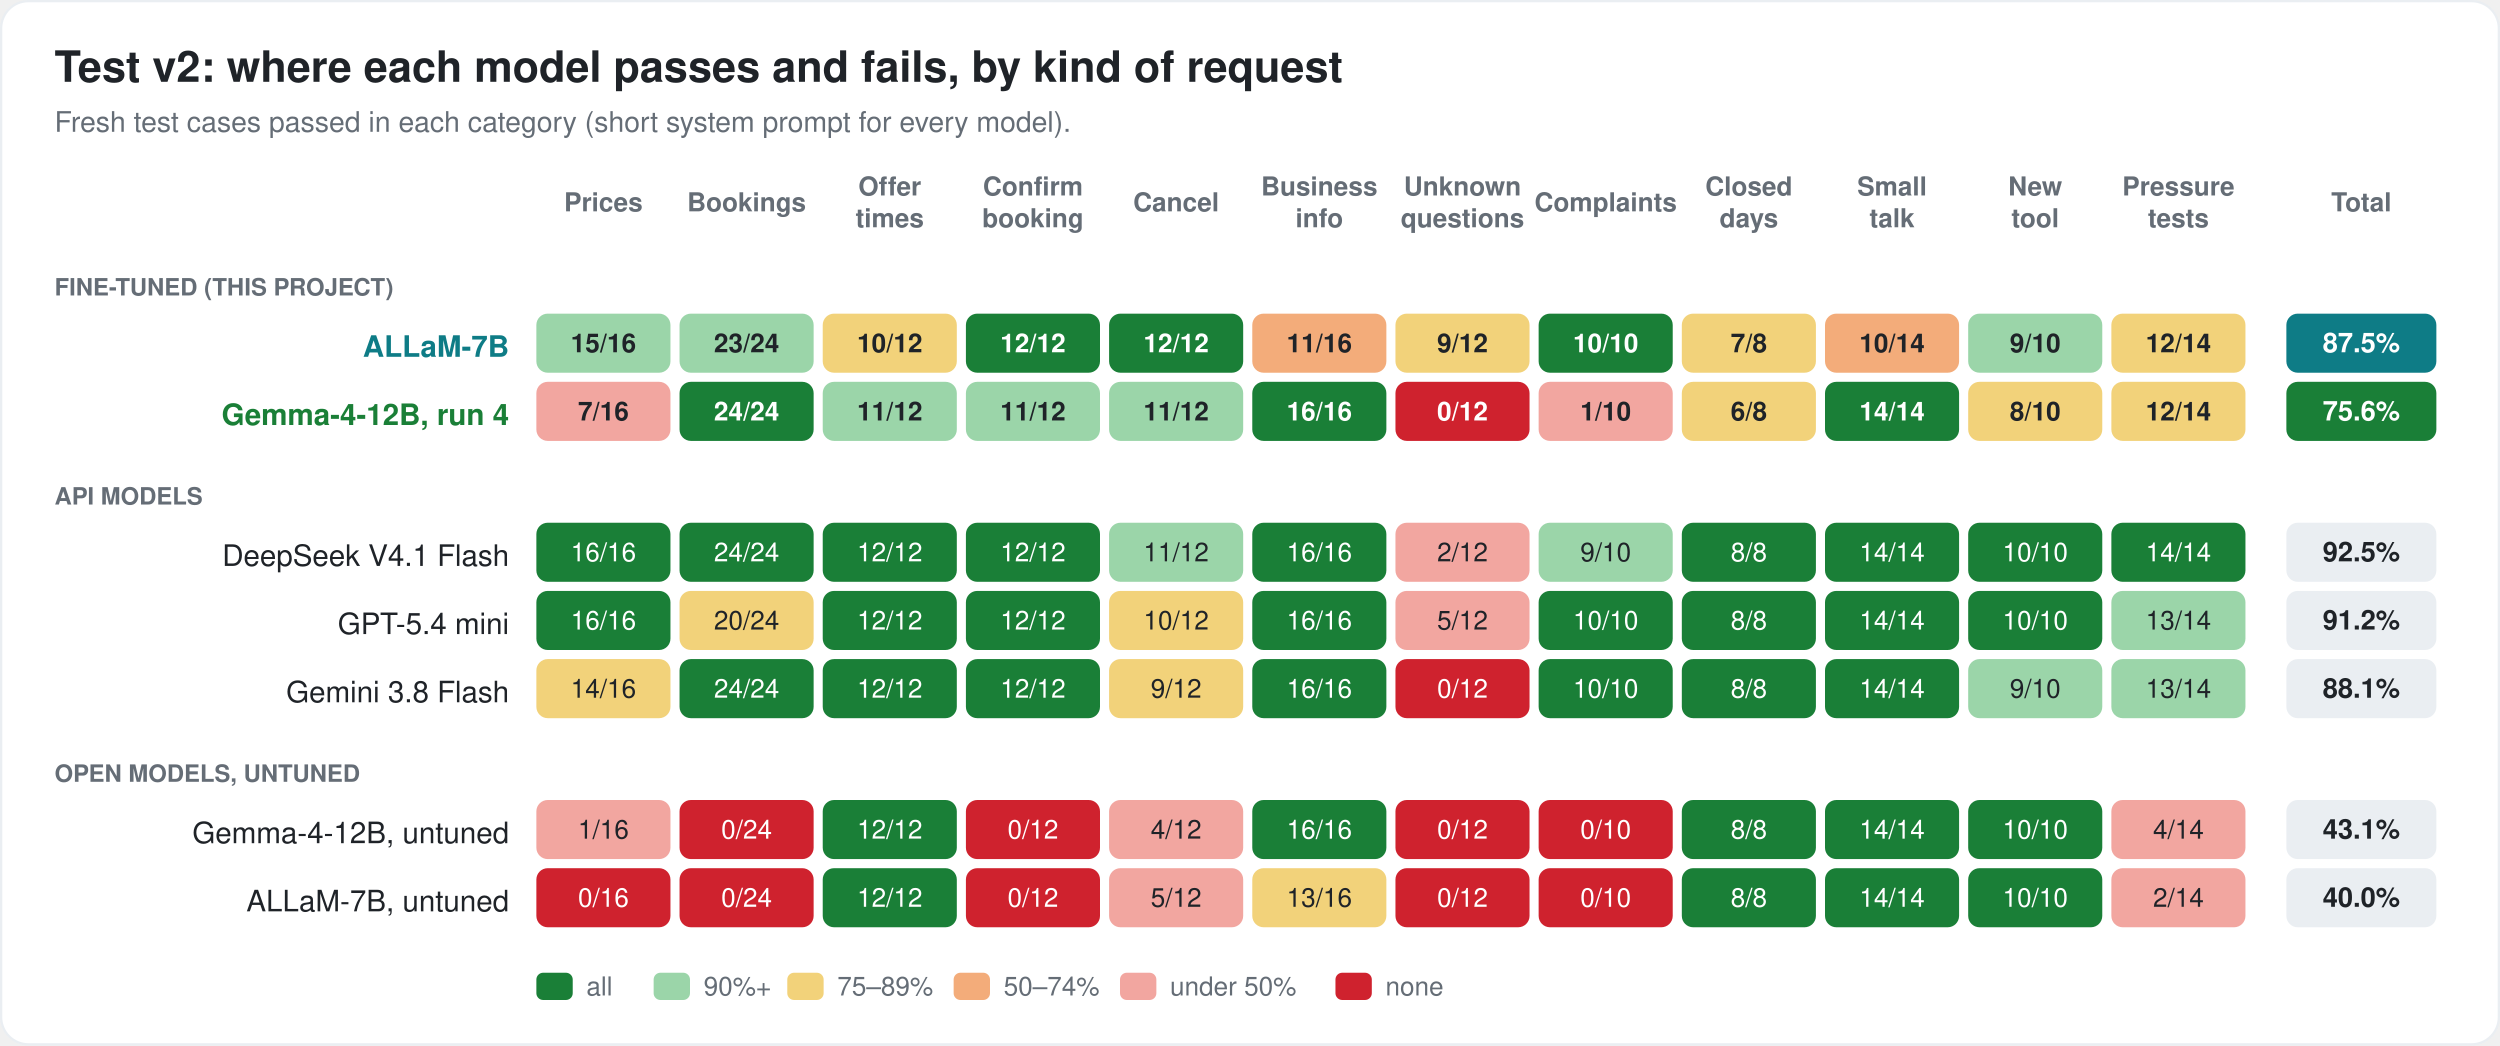
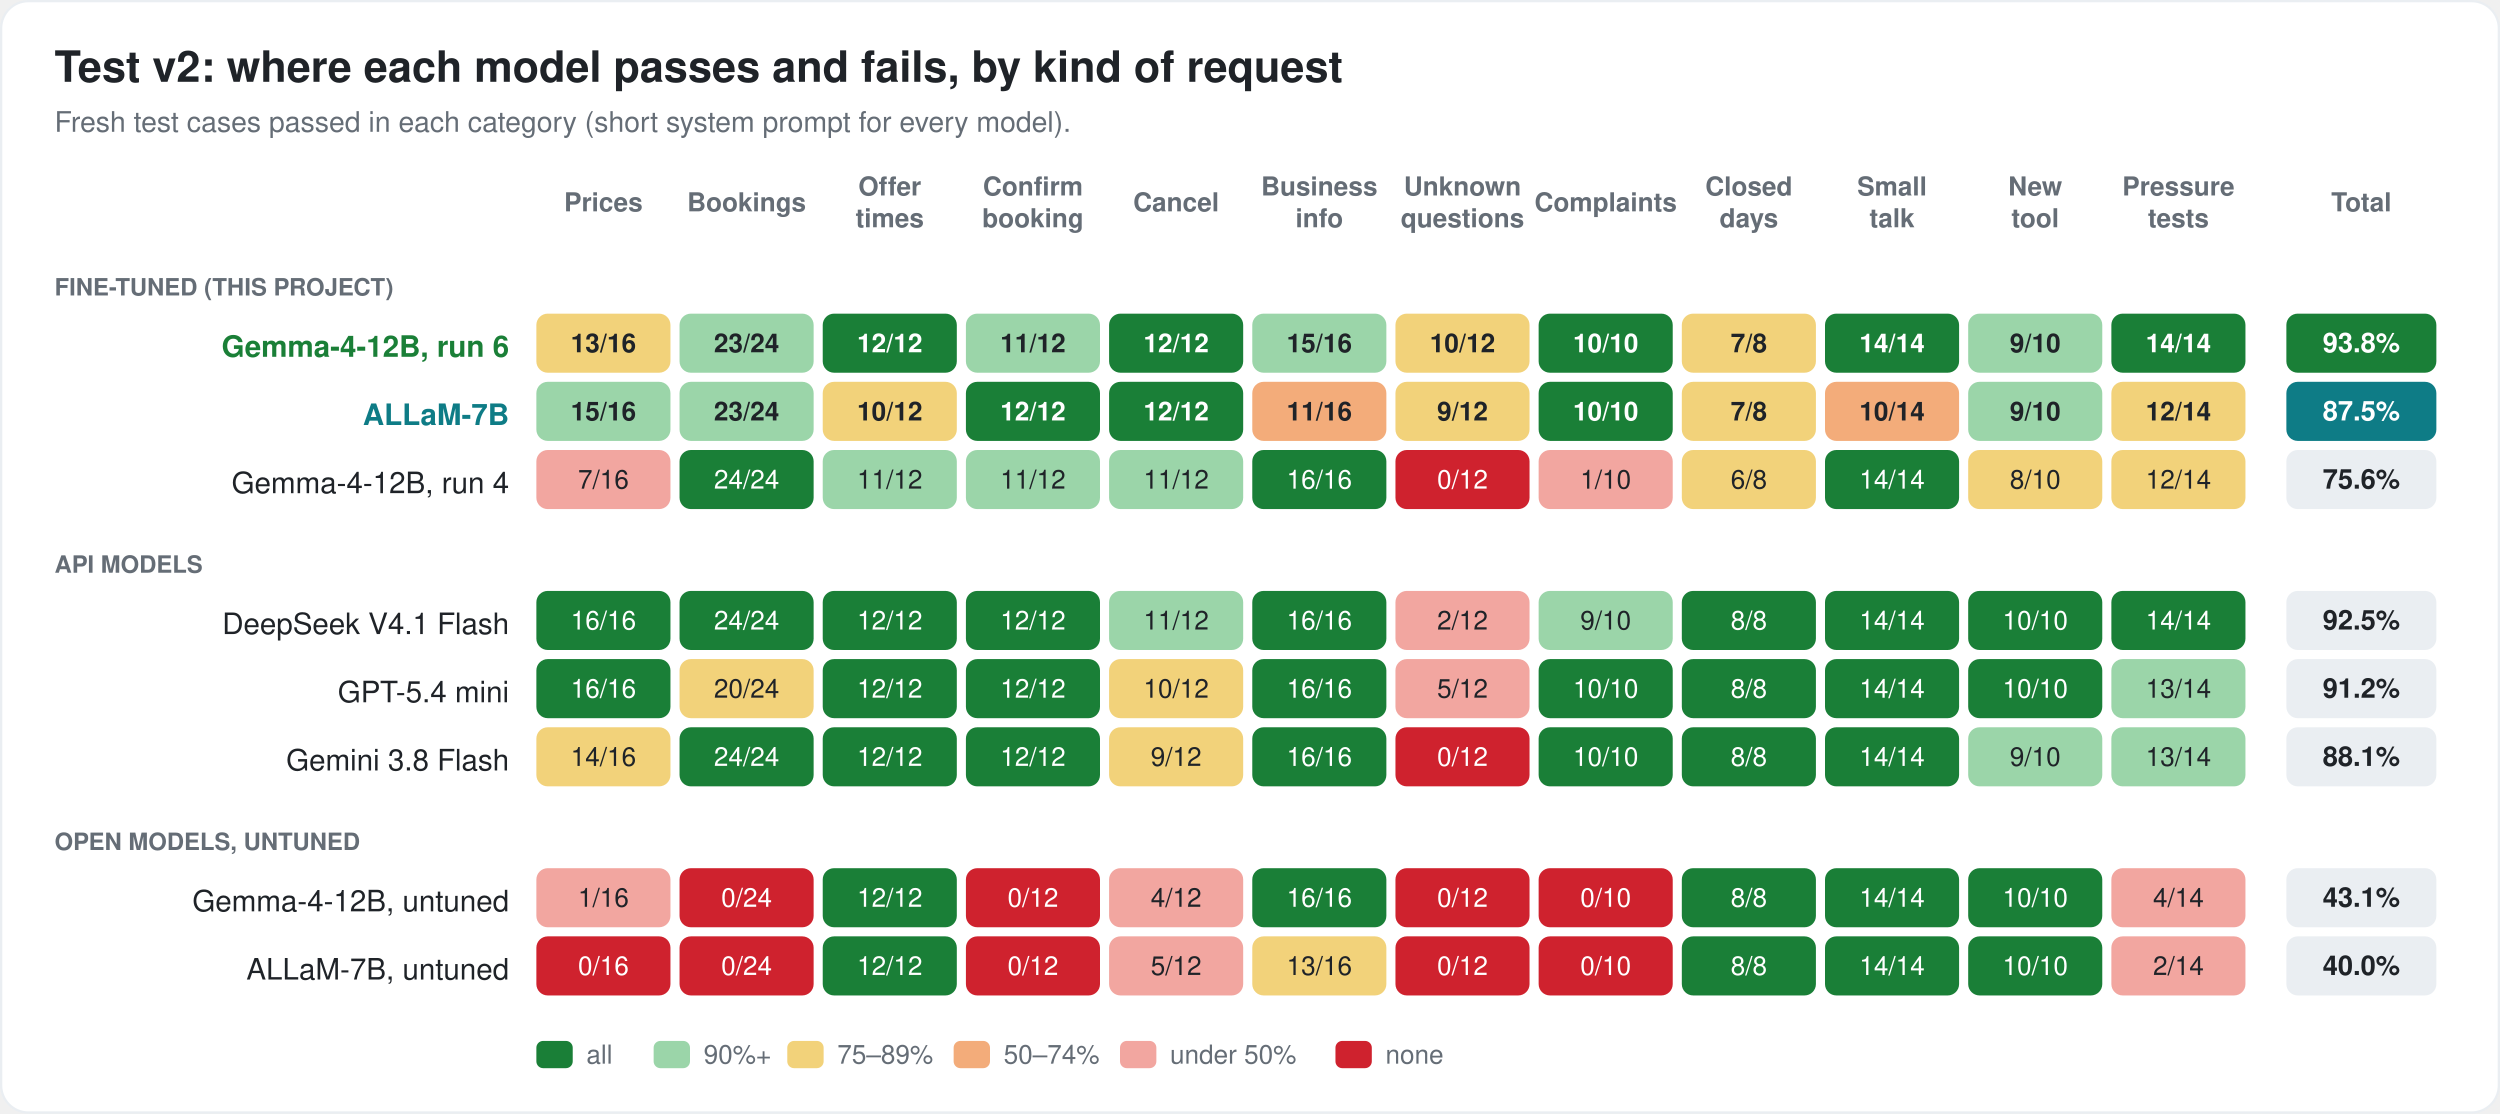
- <svg xmlns="http://www.w3.org/2000/svg" width="1100" height="460" viewBox="0 0 1100 460" role="img">
+ <svg xmlns="http://www.w3.org/2000/svg" width="1100" height="490" viewBox="0 0 1100 490" role="img">
  <style>text{font-family:system-ui, -apple-system, 'Segoe UI', Helvetica, Arial, sans-serif}.f-bg{fill:#ffffff}.s-bg{stroke:#ffffff}.f-ink{fill:#1f2328}.s-ink{stroke:#1f2328}.f-muted{fill:#656d76}.s-muted{stroke:#656d76}.f-grid{fill:#eaeef2}.s-grid{stroke:#eaeef2}.f-axis{fill:#afb8c1}.s-axis{stroke:#afb8c1}.f-white{fill:#ffffff}.s-white{stroke:#ffffff}.f-onours{fill:#ffffff}.s-onours{stroke:#ffffff}.f-ours{fill:#1a7f37}.s-ours{stroke:#1a7f37}.f-api{fill:#8c959f}.s-api{stroke:#8c959f}.f-open{fill:#bf8700}.s-open{stroke:#bf8700}.f-allam{fill:#0e7c86}.s-allam{stroke:#0e7c86}.f-r1{fill:#b4e2bf}.s-r1{stroke:#b4e2bf}.f-r2{fill:#7cc690}.s-r2{stroke:#7cc690}.f-r3{fill:#3fa45c}.s-r3{stroke:#3fa45c}.f-h5{fill:#1a7f37}.s-h5{stroke:#1a7f37}.f-h4{fill:#9bd5a9}.s-h4{stroke:#9bd5a9}.f-h3{fill:#f2d27a}.s-h3{stroke:#f2d27a}.f-h2{fill:#f3ac7a}.s-h2{stroke:#f3ac7a}.f-h1{fill:#f2a6a0}.s-h1{stroke:#f2a6a0}.f-h0{fill:#cf222e}.s-h0{stroke:#cf222e}.f-numbers{fill:#cf222e}.s-numbers{stroke:#cf222e}.f-times{fill:#bc4c00}.s-times{stroke:#bc4c00}.f-dates{fill:#8250df}.s-dates{stroke:#8250df}.f-actions{fill:#0969da}.s-actions{stroke:#0969da}@media (prefers-color-scheme:dark){.f-bg{fill:#0d1117}.s-bg{stroke:#0d1117}.f-ink{fill:#e6edf3}.s-ink{stroke:#e6edf3}.f-muted{fill:#8d96a0}.s-muted{stroke:#8d96a0}.f-grid{fill:#21262d}.s-grid{stroke:#21262d}.f-axis{fill:#484f58}.s-axis{stroke:#484f58}.f-white{fill:#ffffff}.s-white{stroke:#ffffff}.f-onours{fill:#0d1117}.s-onours{stroke:#0d1117}.f-ours{fill:#3fb950}.s-ours{stroke:#3fb950}.f-api{fill:#6e7681}.s-api{stroke:#6e7681}.f-open{fill:#d29922}.s-open{stroke:#d29922}.f-allam{fill:#2bb3c0}.s-allam{stroke:#2bb3c0}.f-r1{fill:#24532f}.s-r1{stroke:#24532f}.f-r2{fill:#276e38}.s-r2{stroke:#276e38}.f-r3{fill:#2a8a40}.s-r3{stroke:#2a8a40}.f-h5{fill:#238636}.s-h5{stroke:#238636}.f-h4{fill:#1f5f30}.s-h4{stroke:#1f5f30}.f-h3{fill:#6b5110}.s-h3{stroke:#6b5110}.f-h2{fill:#7c3b12}.s-h2{stroke:#7c3b12}.f-h1{fill:#6e211d}.s-h1{stroke:#6e211d}.f-h0{fill:#b62324}.s-h0{stroke:#b62324}.f-numbers{fill:#f85149}.s-numbers{stroke:#f85149}.f-times{fill:#db6d28}.s-times{stroke:#db6d28}.f-dates{fill:#a371f7}.s-dates{stroke:#a371f7}.f-actions{fill:#4493f8}.s-actions{stroke:#4493f8}}</style>
-   <rect x="0.5" y="0.5" width="1099" height="459" rx="12" class="f-bg s-grid" />
+   <rect x="0.5" y="0.5" width="1099" height="489" rx="12" class="f-bg s-grid" />
  <text x="24.0" y="36.0" font-size="19" text-anchor="start" class="f-ink" font-weight="bold">Test v2: where each model passes and fails, by kind of request</text>
  <text x="24.0" y="58.0" font-size="12.5" text-anchor="start" class="f-muted" font-weight="normal">Fresh test cases passed in each category (short system prompt for every model).</text>
  <text x="265.5" y="93.0" font-size="11.5" text-anchor="middle" class="f-muted" font-weight="bold">Prices</text>
  <text x="328.5" y="93.0" font-size="11.5" text-anchor="middle" class="f-muted" font-weight="bold">Bookings</text>
  <text x="391.5" y="86.0" font-size="11.5" text-anchor="middle" class="f-muted" font-weight="bold">Offer</text>
  <text x="391.5" y="100.0" font-size="11.5" text-anchor="middle" class="f-muted" font-weight="bold">times</text>
  <text x="454.5" y="86.0" font-size="11.5" text-anchor="middle" class="f-muted" font-weight="bold">Confirm</text>
  <text x="454.5" y="100.0" font-size="11.5" text-anchor="middle" class="f-muted" font-weight="bold">booking</text>
  <text x="517.5" y="93.0" font-size="11.5" text-anchor="middle" class="f-muted" font-weight="bold">Cancel</text>
  <text x="580.5" y="86.0" font-size="11.5" text-anchor="middle" class="f-muted" font-weight="bold">Business</text>
  <text x="580.5" y="100.0" font-size="11.5" text-anchor="middle" class="f-muted" font-weight="bold">info</text>
  <text x="643.5" y="86.0" font-size="11.5" text-anchor="middle" class="f-muted" font-weight="bold">Unknown</text>
  <text x="643.5" y="100.0" font-size="11.5" text-anchor="middle" class="f-muted" font-weight="bold">questions</text>
  <text x="706.5" y="93.0" font-size="11.5" text-anchor="middle" class="f-muted" font-weight="bold">Complaints</text>
  <text x="769.5" y="86.0" font-size="11.5" text-anchor="middle" class="f-muted" font-weight="bold">Closed</text>
  <text x="769.5" y="100.0" font-size="11.5" text-anchor="middle" class="f-muted" font-weight="bold">days</text>
  <text x="832.5" y="86.0" font-size="11.5" text-anchor="middle" class="f-muted" font-weight="bold">Small</text>
  <text x="832.5" y="100.0" font-size="11.5" text-anchor="middle" class="f-muted" font-weight="bold">talk</text>
  <text x="895.5" y="86.0" font-size="11.5" text-anchor="middle" class="f-muted" font-weight="bold">New</text>
  <text x="895.5" y="100.0" font-size="11.5" text-anchor="middle" class="f-muted" font-weight="bold">tool</text>
  <text x="958.5" y="86.0" font-size="11.5" text-anchor="middle" class="f-muted" font-weight="bold">Pressure</text>
  <text x="958.5" y="100.0" font-size="11.5" text-anchor="middle" class="f-muted" font-weight="bold">tests</text>
  <text x="1039.0" y="93.0" font-size="11.5" text-anchor="middle" class="f-muted" font-weight="bold">Total</text>
  <text x="24.0" y="130.0" font-size="10.5" text-anchor="start" class="f-muted" font-weight="bold">FINE-TUNED (THIS PROJECT)</text>
-   <text x="224.0" y="157.0" font-size="13" text-anchor="end" class="f-allam" font-weight="bold">ALLaM-7B</text>
-   <rect x="236.0" y="138.0" width="59.0" height="26.0" rx="5" class="f-h4" />
-   <text x="265.5" y="155.0" font-size="11.5" text-anchor="middle" class="f-ink" font-weight="bold">15/16</text>
+   <text x="224.0" y="157.0" font-size="13" text-anchor="end" class="f-ours" font-weight="bold">Gemma-4-12B, run 6</text>
+   <rect x="236.0" y="138.0" width="59.0" height="26.0" rx="5" class="f-h3" />
+   <text x="265.5" y="155.0" font-size="11.5" text-anchor="middle" class="f-ink" font-weight="bold">13/16</text>
  <rect x="299.0" y="138.0" width="59.0" height="26.0" rx="5" class="f-h4" />
  <text x="328.5" y="155.0" font-size="11.5" text-anchor="middle" class="f-ink" font-weight="bold">23/24</text>
-   <rect x="362.0" y="138.0" width="59.0" height="26.0" rx="5" class="f-h3" />
-   <text x="391.5" y="155.0" font-size="11.5" text-anchor="middle" class="f-ink" font-weight="bold">10/12</text>
-   <rect x="425.0" y="138.0" width="59.0" height="26.0" rx="5" class="f-h5" />
-   <text x="454.5" y="155.0" font-size="11.5" text-anchor="middle" class="f-white" font-weight="bold">12/12</text>
+   <rect x="362.0" y="138.0" width="59.0" height="26.0" rx="5" class="f-h5" />
+   <text x="391.5" y="155.0" font-size="11.5" text-anchor="middle" class="f-white" font-weight="bold">12/12</text>
+   <rect x="425.0" y="138.0" width="59.0" height="26.0" rx="5" class="f-h4" />
+   <text x="454.5" y="155.0" font-size="11.5" text-anchor="middle" class="f-ink" font-weight="bold">11/12</text>
  <rect x="488.0" y="138.0" width="59.0" height="26.0" rx="5" class="f-h5" />
  <text x="517.5" y="155.0" font-size="11.5" text-anchor="middle" class="f-white" font-weight="bold">12/12</text>
-   <rect x="551.0" y="138.0" width="59.0" height="26.0" rx="5" class="f-h2" />
-   <text x="580.5" y="155.0" font-size="11.5" text-anchor="middle" class="f-ink" font-weight="bold">11/16</text>
+   <rect x="551.0" y="138.0" width="59.0" height="26.0" rx="5" class="f-h4" />
+   <text x="580.5" y="155.0" font-size="11.5" text-anchor="middle" class="f-ink" font-weight="bold">15/16</text>
  <rect x="614.0" y="138.0" width="59.0" height="26.0" rx="5" class="f-h3" />
-   <text x="643.5" y="155.0" font-size="11.5" text-anchor="middle" class="f-ink" font-weight="bold">9/12</text>
+   <text x="643.5" y="155.0" font-size="11.5" text-anchor="middle" class="f-ink" font-weight="bold">10/12</text>
  <rect x="677.0" y="138.0" width="59.0" height="26.0" rx="5" class="f-h5" />
  <text x="706.5" y="155.0" font-size="11.5" text-anchor="middle" class="f-white" font-weight="bold">10/10</text>
  <rect x="740.0" y="138.0" width="59.0" height="26.0" rx="5" class="f-h3" />
  <text x="769.5" y="155.0" font-size="11.5" text-anchor="middle" class="f-ink" font-weight="bold">7/8</text>
-   <rect x="803.0" y="138.0" width="59.0" height="26.0" rx="5" class="f-h2" />
-   <text x="832.5" y="155.0" font-size="11.5" text-anchor="middle" class="f-ink" font-weight="bold">10/14</text>
+   <rect x="803.0" y="138.0" width="59.0" height="26.0" rx="5" class="f-h5" />
+   <text x="832.5" y="155.0" font-size="11.5" text-anchor="middle" class="f-white" font-weight="bold">14/14</text>
  <rect x="866.0" y="138.0" width="59.0" height="26.0" rx="5" class="f-h4" />
  <text x="895.5" y="155.0" font-size="11.5" text-anchor="middle" class="f-ink" font-weight="bold">9/10</text>
-   <rect x="929.0" y="138.0" width="59.0" height="26.0" rx="5" class="f-h3" />
-   <text x="958.5" y="155.0" font-size="11.5" text-anchor="middle" class="f-ink" font-weight="bold">12/14</text>
-   <rect x="1006.0" y="138.0" width="66.0" height="26.0" rx="5" class="f-allam" />
-   <text x="1039.0" y="155.0" font-size="12" text-anchor="middle" class="f-onours" font-weight="bold">87.5%</text>
-   <text x="224.0" y="187.0" font-size="13" text-anchor="end" class="f-ours" font-weight="bold">Gemma-4-12B, run 4</text>
-   <rect x="236.0" y="168.0" width="59.0" height="26.0" rx="5" class="f-h1" />
-   <text x="265.5" y="185.0" font-size="11.5" text-anchor="middle" class="f-ink" font-weight="bold">7/16</text>
-   <rect x="299.0" y="168.0" width="59.0" height="26.0" rx="5" class="f-h5" />
-   <text x="328.5" y="185.0" font-size="11.5" text-anchor="middle" class="f-white" font-weight="bold">24/24</text>
-   <rect x="362.0" y="168.0" width="59.0" height="26.0" rx="5" class="f-h4" />
-   <text x="391.5" y="185.0" font-size="11.5" text-anchor="middle" class="f-ink" font-weight="bold">11/12</text>
-   <rect x="425.0" y="168.0" width="59.0" height="26.0" rx="5" class="f-h4" />
-   <text x="454.5" y="185.0" font-size="11.5" text-anchor="middle" class="f-ink" font-weight="bold">11/12</text>
-   <rect x="488.0" y="168.0" width="59.0" height="26.0" rx="5" class="f-h4" />
-   <text x="517.5" y="185.0" font-size="11.5" text-anchor="middle" class="f-ink" font-weight="bold">11/12</text>
-   <rect x="551.0" y="168.0" width="59.0" height="26.0" rx="5" class="f-h5" />
-   <text x="580.5" y="185.0" font-size="11.5" text-anchor="middle" class="f-white" font-weight="bold">16/16</text>
-   <rect x="614.0" y="168.0" width="59.0" height="26.0" rx="5" class="f-h0" />
-   <text x="643.5" y="185.0" font-size="11.5" text-anchor="middle" class="f-white" font-weight="bold">0/12</text>
-   <rect x="677.0" y="168.0" width="59.0" height="26.0" rx="5" class="f-h1" />
-   <text x="706.5" y="185.0" font-size="11.5" text-anchor="middle" class="f-ink" font-weight="bold">1/10</text>
+   <rect x="929.0" y="138.0" width="59.0" height="26.0" rx="5" class="f-h5" />
+   <text x="958.5" y="155.0" font-size="11.5" text-anchor="middle" class="f-white" font-weight="bold">14/14</text>
+   <rect x="1006.0" y="138.0" width="66.0" height="26.0" rx="5" class="f-ours" />
+   <text x="1039.0" y="155.0" font-size="12" text-anchor="middle" class="f-onours" font-weight="bold">93.8%</text>
+   <text x="224.0" y="187.0" font-size="13" text-anchor="end" class="f-allam" font-weight="bold">ALLaM-7B</text>
+   <rect x="236.0" y="168.0" width="59.0" height="26.0" rx="5" class="f-h4" />
+   <text x="265.5" y="185.0" font-size="11.5" text-anchor="middle" class="f-ink" font-weight="bold">15/16</text>
+   <rect x="299.0" y="168.0" width="59.0" height="26.0" rx="5" class="f-h4" />
+   <text x="328.5" y="185.0" font-size="11.5" text-anchor="middle" class="f-ink" font-weight="bold">23/24</text>
+   <rect x="362.0" y="168.0" width="59.0" height="26.0" rx="5" class="f-h3" />
+   <text x="391.5" y="185.0" font-size="11.5" text-anchor="middle" class="f-ink" font-weight="bold">10/12</text>
+   <rect x="425.0" y="168.0" width="59.0" height="26.0" rx="5" class="f-h5" />
+   <text x="454.5" y="185.0" font-size="11.5" text-anchor="middle" class="f-white" font-weight="bold">12/12</text>
+   <rect x="488.0" y="168.0" width="59.0" height="26.0" rx="5" class="f-h5" />
+   <text x="517.5" y="185.0" font-size="11.5" text-anchor="middle" class="f-white" font-weight="bold">12/12</text>
+   <rect x="551.0" y="168.0" width="59.0" height="26.0" rx="5" class="f-h2" />
+   <text x="580.5" y="185.0" font-size="11.5" text-anchor="middle" class="f-ink" font-weight="bold">11/16</text>
+   <rect x="614.0" y="168.0" width="59.0" height="26.0" rx="5" class="f-h3" />
+   <text x="643.5" y="185.0" font-size="11.5" text-anchor="middle" class="f-ink" font-weight="bold">9/12</text>
+   <rect x="677.0" y="168.0" width="59.0" height="26.0" rx="5" class="f-h5" />
+   <text x="706.5" y="185.0" font-size="11.5" text-anchor="middle" class="f-white" font-weight="bold">10/10</text>
  <rect x="740.0" y="168.0" width="59.0" height="26.0" rx="5" class="f-h3" />
-   <text x="769.5" y="185.0" font-size="11.5" text-anchor="middle" class="f-ink" font-weight="bold">6/8</text>
-   <rect x="803.0" y="168.0" width="59.0" height="26.0" rx="5" class="f-h5" />
-   <text x="832.5" y="185.0" font-size="11.5" text-anchor="middle" class="f-white" font-weight="bold">14/14</text>
-   <rect x="866.0" y="168.0" width="59.0" height="26.0" rx="5" class="f-h3" />
-   <text x="895.5" y="185.0" font-size="11.5" text-anchor="middle" class="f-ink" font-weight="bold">8/10</text>
+   <text x="769.5" y="185.0" font-size="11.5" text-anchor="middle" class="f-ink" font-weight="bold">7/8</text>
+   <rect x="803.0" y="168.0" width="59.0" height="26.0" rx="5" class="f-h2" />
+   <text x="832.5" y="185.0" font-size="11.5" text-anchor="middle" class="f-ink" font-weight="bold">10/14</text>
+   <rect x="866.0" y="168.0" width="59.0" height="26.0" rx="5" class="f-h4" />
+   <text x="895.5" y="185.0" font-size="11.5" text-anchor="middle" class="f-ink" font-weight="bold">9/10</text>
  <rect x="929.0" y="168.0" width="59.0" height="26.0" rx="5" class="f-h3" />
  <text x="958.5" y="185.0" font-size="11.5" text-anchor="middle" class="f-ink" font-weight="bold">12/14</text>
-   <rect x="1006.0" y="168.0" width="66.0" height="26.0" rx="5" class="f-ours" />
-   <text x="1039.0" y="185.0" font-size="12" text-anchor="middle" class="f-onours" font-weight="bold">75.6%</text>
-   <text x="24.0" y="222.0" font-size="10.5" text-anchor="start" class="f-muted" font-weight="bold">API MODELS</text>
-   <text x="224.0" y="249.0" font-size="13" text-anchor="end" class="f-ink" font-weight="normal">DeepSeek V4.1 Flash</text>
-   <rect x="236.0" y="230.0" width="59.0" height="26.0" rx="5" class="f-h5" />
-   <text x="265.5" y="247.0" font-size="11.5" text-anchor="middle" class="f-white" font-weight="normal">16/16</text>
-   <rect x="299.0" y="230.0" width="59.0" height="26.0" rx="5" class="f-h5" />
-   <text x="328.5" y="247.0" font-size="11.5" text-anchor="middle" class="f-white" font-weight="normal">24/24</text>
-   <rect x="362.0" y="230.0" width="59.0" height="26.0" rx="5" class="f-h5" />
-   <text x="391.5" y="247.0" font-size="11.5" text-anchor="middle" class="f-white" font-weight="normal">12/12</text>
-   <rect x="425.0" y="230.0" width="59.0" height="26.0" rx="5" class="f-h5" />
-   <text x="454.5" y="247.0" font-size="11.5" text-anchor="middle" class="f-white" font-weight="normal">12/12</text>
-   <rect x="488.0" y="230.0" width="59.0" height="26.0" rx="5" class="f-h4" />
-   <text x="517.5" y="247.0" font-size="11.5" text-anchor="middle" class="f-ink" font-weight="normal">11/12</text>
-   <rect x="551.0" y="230.0" width="59.0" height="26.0" rx="5" class="f-h5" />
-   <text x="580.5" y="247.0" font-size="11.5" text-anchor="middle" class="f-white" font-weight="normal">16/16</text>
-   <rect x="614.0" y="230.0" width="59.0" height="26.0" rx="5" class="f-h1" />
-   <text x="643.5" y="247.0" font-size="11.5" text-anchor="middle" class="f-ink" font-weight="normal">2/12</text>
-   <rect x="677.0" y="230.0" width="59.0" height="26.0" rx="5" class="f-h4" />
-   <text x="706.5" y="247.0" font-size="11.5" text-anchor="middle" class="f-ink" font-weight="normal">9/10</text>
-   <rect x="740.0" y="230.0" width="59.0" height="26.0" rx="5" class="f-h5" />
-   <text x="769.5" y="247.0" font-size="11.5" text-anchor="middle" class="f-white" font-weight="normal">8/8</text>
-   <rect x="803.0" y="230.0" width="59.0" height="26.0" rx="5" class="f-h5" />
-   <text x="832.5" y="247.0" font-size="11.5" text-anchor="middle" class="f-white" font-weight="normal">14/14</text>
-   <rect x="866.0" y="230.0" width="59.0" height="26.0" rx="5" class="f-h5" />
-   <text x="895.5" y="247.0" font-size="11.5" text-anchor="middle" class="f-white" font-weight="normal">10/10</text>
-   <rect x="929.0" y="230.0" width="59.0" height="26.0" rx="5" class="f-h5" />
-   <text x="958.5" y="247.0" font-size="11.5" text-anchor="middle" class="f-white" font-weight="normal">14/14</text>
-   <rect x="1006.0" y="230.0" width="66.0" height="26.0" rx="5" class="f-grid" />
-   <text x="1039.0" y="247.0" font-size="12" text-anchor="middle" class="f-ink" font-weight="bold">92.5%</text>
-   <text x="224.0" y="279.0" font-size="13" text-anchor="end" class="f-ink" font-weight="normal">GPT-5.4 mini</text>
+   <rect x="1006.0" y="168.0" width="66.0" height="26.0" rx="5" class="f-allam" />
+   <text x="1039.0" y="185.0" font-size="12" text-anchor="middle" class="f-onours" font-weight="bold">87.5%</text>
+   <text x="224.0" y="217.0" font-size="13" text-anchor="end" class="f-ink" font-weight="normal">Gemma-4-12B, run 4</text>
+   <rect x="236.0" y="198.0" width="59.0" height="26.0" rx="5" class="f-h1" />
+   <text x="265.5" y="215.0" font-size="11.5" text-anchor="middle" class="f-ink" font-weight="normal">7/16</text>
+   <rect x="299.0" y="198.0" width="59.0" height="26.0" rx="5" class="f-h5" />
+   <text x="328.5" y="215.0" font-size="11.5" text-anchor="middle" class="f-white" font-weight="normal">24/24</text>
+   <rect x="362.0" y="198.0" width="59.0" height="26.0" rx="5" class="f-h4" />
+   <text x="391.5" y="215.0" font-size="11.5" text-anchor="middle" class="f-ink" font-weight="normal">11/12</text>
+   <rect x="425.0" y="198.0" width="59.0" height="26.0" rx="5" class="f-h4" />
+   <text x="454.5" y="215.0" font-size="11.5" text-anchor="middle" class="f-ink" font-weight="normal">11/12</text>
+   <rect x="488.0" y="198.0" width="59.0" height="26.0" rx="5" class="f-h4" />
+   <text x="517.5" y="215.0" font-size="11.5" text-anchor="middle" class="f-ink" font-weight="normal">11/12</text>
+   <rect x="551.0" y="198.0" width="59.0" height="26.0" rx="5" class="f-h5" />
+   <text x="580.5" y="215.0" font-size="11.5" text-anchor="middle" class="f-white" font-weight="normal">16/16</text>
+   <rect x="614.0" y="198.0" width="59.0" height="26.0" rx="5" class="f-h0" />
+   <text x="643.5" y="215.0" font-size="11.5" text-anchor="middle" class="f-white" font-weight="normal">0/12</text>
+   <rect x="677.0" y="198.0" width="59.0" height="26.0" rx="5" class="f-h1" />
+   <text x="706.5" y="215.0" font-size="11.5" text-anchor="middle" class="f-ink" font-weight="normal">1/10</text>
+   <rect x="740.0" y="198.0" width="59.0" height="26.0" rx="5" class="f-h3" />
+   <text x="769.5" y="215.0" font-size="11.5" text-anchor="middle" class="f-ink" font-weight="normal">6/8</text>
+   <rect x="803.0" y="198.0" width="59.0" height="26.0" rx="5" class="f-h5" />
+   <text x="832.5" y="215.0" font-size="11.5" text-anchor="middle" class="f-white" font-weight="normal">14/14</text>
+   <rect x="866.0" y="198.0" width="59.0" height="26.0" rx="5" class="f-h3" />
+   <text x="895.5" y="215.0" font-size="11.5" text-anchor="middle" class="f-ink" font-weight="normal">8/10</text>
+   <rect x="929.0" y="198.0" width="59.0" height="26.0" rx="5" class="f-h3" />
+   <text x="958.5" y="215.0" font-size="11.5" text-anchor="middle" class="f-ink" font-weight="normal">12/14</text>
+   <rect x="1006.0" y="198.0" width="66.0" height="26.0" rx="5" class="f-grid" />
+   <text x="1039.0" y="215.0" font-size="12" text-anchor="middle" class="f-ink" font-weight="bold">75.6%</text>
+   <text x="24.0" y="252.0" font-size="10.5" text-anchor="start" class="f-muted" font-weight="bold">API MODELS</text>
+   <text x="224.0" y="279.0" font-size="13" text-anchor="end" class="f-ink" font-weight="normal">DeepSeek V4.1 Flash</text>
  <rect x="236.0" y="260.0" width="59.0" height="26.0" rx="5" class="f-h5" />
  <text x="265.5" y="277.0" font-size="11.5" text-anchor="middle" class="f-white" font-weight="normal">16/16</text>
-   <rect x="299.0" y="260.0" width="59.0" height="26.0" rx="5" class="f-h3" />
-   <text x="328.5" y="277.0" font-size="11.5" text-anchor="middle" class="f-ink" font-weight="normal">20/24</text>
+   <rect x="299.0" y="260.0" width="59.0" height="26.0" rx="5" class="f-h5" />
+   <text x="328.5" y="277.0" font-size="11.5" text-anchor="middle" class="f-white" font-weight="normal">24/24</text>
  <rect x="362.0" y="260.0" width="59.0" height="26.0" rx="5" class="f-h5" />
  <text x="391.5" y="277.0" font-size="11.5" text-anchor="middle" class="f-white" font-weight="normal">12/12</text>
  <rect x="425.0" y="260.0" width="59.0" height="26.0" rx="5" class="f-h5" />
  <text x="454.5" y="277.0" font-size="11.5" text-anchor="middle" class="f-white" font-weight="normal">12/12</text>
-   <rect x="488.0" y="260.0" width="59.0" height="26.0" rx="5" class="f-h3" />
-   <text x="517.5" y="277.0" font-size="11.5" text-anchor="middle" class="f-ink" font-weight="normal">10/12</text>
+   <rect x="488.0" y="260.0" width="59.0" height="26.0" rx="5" class="f-h4" />
+   <text x="517.5" y="277.0" font-size="11.5" text-anchor="middle" class="f-ink" font-weight="normal">11/12</text>
  <rect x="551.0" y="260.0" width="59.0" height="26.0" rx="5" class="f-h5" />
  <text x="580.5" y="277.0" font-size="11.5" text-anchor="middle" class="f-white" font-weight="normal">16/16</text>
  <rect x="614.0" y="260.0" width="59.0" height="26.0" rx="5" class="f-h1" />
-   <text x="643.5" y="277.0" font-size="11.5" text-anchor="middle" class="f-ink" font-weight="normal">5/12</text>
-   <rect x="677.0" y="260.0" width="59.0" height="26.0" rx="5" class="f-h5" />
-   <text x="706.5" y="277.0" font-size="11.5" text-anchor="middle" class="f-white" font-weight="normal">10/10</text>
+   <text x="643.5" y="277.0" font-size="11.5" text-anchor="middle" class="f-ink" font-weight="normal">2/12</text>
+   <rect x="677.0" y="260.0" width="59.0" height="26.0" rx="5" class="f-h4" />
+   <text x="706.5" y="277.0" font-size="11.5" text-anchor="middle" class="f-ink" font-weight="normal">9/10</text>
  <rect x="740.0" y="260.0" width="59.0" height="26.0" rx="5" class="f-h5" />
  <text x="769.5" y="277.0" font-size="11.5" text-anchor="middle" class="f-white" font-weight="normal">8/8</text>
  <rect x="803.0" y="260.0" width="59.0" height="26.0" rx="5" class="f-h5" />
  <text x="832.5" y="277.0" font-size="11.5" text-anchor="middle" class="f-white" font-weight="normal">14/14</text>
  <rect x="866.0" y="260.0" width="59.0" height="26.0" rx="5" class="f-h5" />
  <text x="895.5" y="277.0" font-size="11.5" text-anchor="middle" class="f-white" font-weight="normal">10/10</text>
-   <rect x="929.0" y="260.0" width="59.0" height="26.0" rx="5" class="f-h4" />
-   <text x="958.5" y="277.0" font-size="11.5" text-anchor="middle" class="f-ink" font-weight="normal">13/14</text>
+   <rect x="929.0" y="260.0" width="59.0" height="26.0" rx="5" class="f-h5" />
+   <text x="958.5" y="277.0" font-size="11.5" text-anchor="middle" class="f-white" font-weight="normal">14/14</text>
  <rect x="1006.0" y="260.0" width="66.0" height="26.0" rx="5" class="f-grid" />
-   <text x="1039.0" y="277.0" font-size="12" text-anchor="middle" class="f-ink" font-weight="bold">91.2%</text>
-   <text x="224.0" y="309.0" font-size="13" text-anchor="end" class="f-ink" font-weight="normal">Gemini 3.8 Flash</text>
-   <rect x="236.0" y="290.0" width="59.0" height="26.0" rx="5" class="f-h3" />
-   <text x="265.5" y="307.0" font-size="11.5" text-anchor="middle" class="f-ink" font-weight="normal">14/16</text>
-   <rect x="299.0" y="290.0" width="59.0" height="26.0" rx="5" class="f-h5" />
-   <text x="328.5" y="307.0" font-size="11.5" text-anchor="middle" class="f-white" font-weight="normal">24/24</text>
+   <text x="1039.0" y="277.0" font-size="12" text-anchor="middle" class="f-ink" font-weight="bold">92.5%</text>
+   <text x="224.0" y="309.0" font-size="13" text-anchor="end" class="f-ink" font-weight="normal">GPT-5.4 mini</text>
+   <rect x="236.0" y="290.0" width="59.0" height="26.0" rx="5" class="f-h5" />
+   <text x="265.5" y="307.0" font-size="11.5" text-anchor="middle" class="f-white" font-weight="normal">16/16</text>
+   <rect x="299.0" y="290.0" width="59.0" height="26.0" rx="5" class="f-h3" />
+   <text x="328.5" y="307.0" font-size="11.5" text-anchor="middle" class="f-ink" font-weight="normal">20/24</text>
  <rect x="362.0" y="290.0" width="59.0" height="26.0" rx="5" class="f-h5" />
  <text x="391.5" y="307.0" font-size="11.5" text-anchor="middle" class="f-white" font-weight="normal">12/12</text>
  <rect x="425.0" y="290.0" width="59.0" height="26.0" rx="5" class="f-h5" />
  <text x="454.5" y="307.0" font-size="11.5" text-anchor="middle" class="f-white" font-weight="normal">12/12</text>
  <rect x="488.0" y="290.0" width="59.0" height="26.0" rx="5" class="f-h3" />
-   <text x="517.5" y="307.0" font-size="11.5" text-anchor="middle" class="f-ink" font-weight="normal">9/12</text>
+   <text x="517.5" y="307.0" font-size="11.5" text-anchor="middle" class="f-ink" font-weight="normal">10/12</text>
  <rect x="551.0" y="290.0" width="59.0" height="26.0" rx="5" class="f-h5" />
  <text x="580.5" y="307.0" font-size="11.5" text-anchor="middle" class="f-white" font-weight="normal">16/16</text>
-   <rect x="614.0" y="290.0" width="59.0" height="26.0" rx="5" class="f-h0" />
-   <text x="643.5" y="307.0" font-size="11.5" text-anchor="middle" class="f-white" font-weight="normal">0/12</text>
+   <rect x="614.0" y="290.0" width="59.0" height="26.0" rx="5" class="f-h1" />
+   <text x="643.5" y="307.0" font-size="11.5" text-anchor="middle" class="f-ink" font-weight="normal">5/12</text>
  <rect x="677.0" y="290.0" width="59.0" height="26.0" rx="5" class="f-h5" />
  <text x="706.5" y="307.0" font-size="11.5" text-anchor="middle" class="f-white" font-weight="normal">10/10</text>
  <rect x="740.0" y="290.0" width="59.0" height="26.0" rx="5" class="f-h5" />
  <text x="769.5" y="307.0" font-size="11.5" text-anchor="middle" class="f-white" font-weight="normal">8/8</text>
  <rect x="803.0" y="290.0" width="59.0" height="26.0" rx="5" class="f-h5" />
  <text x="832.5" y="307.0" font-size="11.5" text-anchor="middle" class="f-white" font-weight="normal">14/14</text>
-   <rect x="866.0" y="290.0" width="59.0" height="26.0" rx="5" class="f-h4" />
-   <text x="895.5" y="307.0" font-size="11.5" text-anchor="middle" class="f-ink" font-weight="normal">9/10</text>
+   <rect x="866.0" y="290.0" width="59.0" height="26.0" rx="5" class="f-h5" />
+   <text x="895.5" y="307.0" font-size="11.5" text-anchor="middle" class="f-white" font-weight="normal">10/10</text>
  <rect x="929.0" y="290.0" width="59.0" height="26.0" rx="5" class="f-h4" />
  <text x="958.5" y="307.0" font-size="11.5" text-anchor="middle" class="f-ink" font-weight="normal">13/14</text>
  <rect x="1006.0" y="290.0" width="66.0" height="26.0" rx="5" class="f-grid" />
-   <text x="1039.0" y="307.0" font-size="12" text-anchor="middle" class="f-ink" font-weight="bold">88.1%</text>
-   <text x="24.0" y="344.0" font-size="10.5" text-anchor="start" class="f-muted" font-weight="bold">OPEN MODELS, UNTUNED</text>
-   <text x="224.0" y="371.0" font-size="13" text-anchor="end" class="f-ink" font-weight="normal">Gemma-4-12B, untuned</text>
-   <rect x="236.0" y="352.0" width="59.0" height="26.0" rx="5" class="f-h1" />
-   <text x="265.5" y="369.0" font-size="11.5" text-anchor="middle" class="f-ink" font-weight="normal">1/16</text>
-   <rect x="299.0" y="352.0" width="59.0" height="26.0" rx="5" class="f-h0" />
-   <text x="328.5" y="369.0" font-size="11.5" text-anchor="middle" class="f-white" font-weight="normal">0/24</text>
-   <rect x="362.0" y="352.0" width="59.0" height="26.0" rx="5" class="f-h5" />
-   <text x="391.5" y="369.0" font-size="11.5" text-anchor="middle" class="f-white" font-weight="normal">12/12</text>
-   <rect x="425.0" y="352.0" width="59.0" height="26.0" rx="5" class="f-h0" />
-   <text x="454.5" y="369.0" font-size="11.5" text-anchor="middle" class="f-white" font-weight="normal">0/12</text>
-   <rect x="488.0" y="352.0" width="59.0" height="26.0" rx="5" class="f-h1" />
-   <text x="517.5" y="369.0" font-size="11.5" text-anchor="middle" class="f-ink" font-weight="normal">4/12</text>
-   <rect x="551.0" y="352.0" width="59.0" height="26.0" rx="5" class="f-h5" />
-   <text x="580.5" y="369.0" font-size="11.5" text-anchor="middle" class="f-white" font-weight="normal">16/16</text>
-   <rect x="614.0" y="352.0" width="59.0" height="26.0" rx="5" class="f-h0" />
-   <text x="643.5" y="369.0" font-size="11.5" text-anchor="middle" class="f-white" font-weight="normal">0/12</text>
-   <rect x="677.0" y="352.0" width="59.0" height="26.0" rx="5" class="f-h0" />
-   <text x="706.5" y="369.0" font-size="11.5" text-anchor="middle" class="f-white" font-weight="normal">0/10</text>
-   <rect x="740.0" y="352.0" width="59.0" height="26.0" rx="5" class="f-h5" />
-   <text x="769.5" y="369.0" font-size="11.5" text-anchor="middle" class="f-white" font-weight="normal">8/8</text>
-   <rect x="803.0" y="352.0" width="59.0" height="26.0" rx="5" class="f-h5" />
-   <text x="832.5" y="369.0" font-size="11.5" text-anchor="middle" class="f-white" font-weight="normal">14/14</text>
-   <rect x="866.0" y="352.0" width="59.0" height="26.0" rx="5" class="f-h5" />
-   <text x="895.5" y="369.0" font-size="11.5" text-anchor="middle" class="f-white" font-weight="normal">10/10</text>
-   <rect x="929.0" y="352.0" width="59.0" height="26.0" rx="5" class="f-h1" />
-   <text x="958.5" y="369.0" font-size="11.5" text-anchor="middle" class="f-ink" font-weight="normal">4/14</text>
-   <rect x="1006.0" y="352.0" width="66.0" height="26.0" rx="5" class="f-grid" />
-   <text x="1039.0" y="369.0" font-size="12" text-anchor="middle" class="f-ink" font-weight="bold">43.1%</text>
-   <text x="224.0" y="401.0" font-size="13" text-anchor="end" class="f-ink" font-weight="normal">ALLaM-7B, untuned</text>
-   <rect x="236.0" y="382.0" width="59.0" height="26.0" rx="5" class="f-h0" />
-   <text x="265.5" y="399.0" font-size="11.5" text-anchor="middle" class="f-white" font-weight="normal">0/16</text>
+   <text x="1039.0" y="307.0" font-size="12" text-anchor="middle" class="f-ink" font-weight="bold">91.2%</text>
+   <text x="224.0" y="339.0" font-size="13" text-anchor="end" class="f-ink" font-weight="normal">Gemini 3.8 Flash</text>
+   <rect x="236.0" y="320.0" width="59.0" height="26.0" rx="5" class="f-h3" />
+   <text x="265.5" y="337.0" font-size="11.5" text-anchor="middle" class="f-ink" font-weight="normal">14/16</text>
+   <rect x="299.0" y="320.0" width="59.0" height="26.0" rx="5" class="f-h5" />
+   <text x="328.5" y="337.0" font-size="11.5" text-anchor="middle" class="f-white" font-weight="normal">24/24</text>
+   <rect x="362.0" y="320.0" width="59.0" height="26.0" rx="5" class="f-h5" />
+   <text x="391.5" y="337.0" font-size="11.5" text-anchor="middle" class="f-white" font-weight="normal">12/12</text>
+   <rect x="425.0" y="320.0" width="59.0" height="26.0" rx="5" class="f-h5" />
+   <text x="454.5" y="337.0" font-size="11.5" text-anchor="middle" class="f-white" font-weight="normal">12/12</text>
+   <rect x="488.0" y="320.0" width="59.0" height="26.0" rx="5" class="f-h3" />
+   <text x="517.5" y="337.0" font-size="11.5" text-anchor="middle" class="f-ink" font-weight="normal">9/12</text>
+   <rect x="551.0" y="320.0" width="59.0" height="26.0" rx="5" class="f-h5" />
+   <text x="580.5" y="337.0" font-size="11.5" text-anchor="middle" class="f-white" font-weight="normal">16/16</text>
+   <rect x="614.0" y="320.0" width="59.0" height="26.0" rx="5" class="f-h0" />
+   <text x="643.5" y="337.0" font-size="11.5" text-anchor="middle" class="f-white" font-weight="normal">0/12</text>
+   <rect x="677.0" y="320.0" width="59.0" height="26.0" rx="5" class="f-h5" />
+   <text x="706.5" y="337.0" font-size="11.5" text-anchor="middle" class="f-white" font-weight="normal">10/10</text>
+   <rect x="740.0" y="320.0" width="59.0" height="26.0" rx="5" class="f-h5" />
+   <text x="769.5" y="337.0" font-size="11.5" text-anchor="middle" class="f-white" font-weight="normal">8/8</text>
+   <rect x="803.0" y="320.0" width="59.0" height="26.0" rx="5" class="f-h5" />
+   <text x="832.5" y="337.0" font-size="11.5" text-anchor="middle" class="f-white" font-weight="normal">14/14</text>
+   <rect x="866.0" y="320.0" width="59.0" height="26.0" rx="5" class="f-h4" />
+   <text x="895.5" y="337.0" font-size="11.5" text-anchor="middle" class="f-ink" font-weight="normal">9/10</text>
+   <rect x="929.0" y="320.0" width="59.0" height="26.0" rx="5" class="f-h4" />
+   <text x="958.5" y="337.0" font-size="11.5" text-anchor="middle" class="f-ink" font-weight="normal">13/14</text>
+   <rect x="1006.0" y="320.0" width="66.0" height="26.0" rx="5" class="f-grid" />
+   <text x="1039.0" y="337.0" font-size="12" text-anchor="middle" class="f-ink" font-weight="bold">88.1%</text>
+   <text x="24.0" y="374.0" font-size="10.5" text-anchor="start" class="f-muted" font-weight="bold">OPEN MODELS, UNTUNED</text>
+   <text x="224.0" y="401.0" font-size="13" text-anchor="end" class="f-ink" font-weight="normal">Gemma-4-12B, untuned</text>
+   <rect x="236.0" y="382.0" width="59.0" height="26.0" rx="5" class="f-h1" />
+   <text x="265.5" y="399.0" font-size="11.5" text-anchor="middle" class="f-ink" font-weight="normal">1/16</text>
  <rect x="299.0" y="382.0" width="59.0" height="26.0" rx="5" class="f-h0" />
  <text x="328.5" y="399.0" font-size="11.5" text-anchor="middle" class="f-white" font-weight="normal">0/24</text>
  <rect x="362.0" y="382.0" width="59.0" height="26.0" rx="5" class="f-h5" />
  <text x="391.5" y="399.0" font-size="11.5" text-anchor="middle" class="f-white" font-weight="normal">12/12</text>
  <rect x="425.0" y="382.0" width="59.0" height="26.0" rx="5" class="f-h0" />
  <text x="454.5" y="399.0" font-size="11.5" text-anchor="middle" class="f-white" font-weight="normal">0/12</text>
  <rect x="488.0" y="382.0" width="59.0" height="26.0" rx="5" class="f-h1" />
-   <text x="517.5" y="399.0" font-size="11.5" text-anchor="middle" class="f-ink" font-weight="normal">5/12</text>
-   <rect x="551.0" y="382.0" width="59.0" height="26.0" rx="5" class="f-h3" />
-   <text x="580.5" y="399.0" font-size="11.5" text-anchor="middle" class="f-ink" font-weight="normal">13/16</text>
+   <text x="517.5" y="399.0" font-size="11.5" text-anchor="middle" class="f-ink" font-weight="normal">4/12</text>
+   <rect x="551.0" y="382.0" width="59.0" height="26.0" rx="5" class="f-h5" />
+   <text x="580.5" y="399.0" font-size="11.5" text-anchor="middle" class="f-white" font-weight="normal">16/16</text>
  <rect x="614.0" y="382.0" width="59.0" height="26.0" rx="5" class="f-h0" />
  <text x="643.5" y="399.0" font-size="11.5" text-anchor="middle" class="f-white" font-weight="normal">0/12</text>
  <rect x="677.0" y="382.0" width="59.0" height="26.0" rx="5" class="f-h0" />
  <text x="706.5" y="399.0" font-size="11.5" text-anchor="middle" class="f-white" font-weight="normal">0/10</text>
  <rect x="740.0" y="382.0" width="59.0" height="26.0" rx="5" class="f-h5" />
  <text x="769.5" y="399.0" font-size="11.5" text-anchor="middle" class="f-white" font-weight="normal">8/8</text>
  <rect x="803.0" y="382.0" width="59.0" height="26.0" rx="5" class="f-h5" />
  <text x="832.5" y="399.0" font-size="11.5" text-anchor="middle" class="f-white" font-weight="normal">14/14</text>
  <rect x="866.0" y="382.0" width="59.0" height="26.0" rx="5" class="f-h5" />
  <text x="895.5" y="399.0" font-size="11.5" text-anchor="middle" class="f-white" font-weight="normal">10/10</text>
  <rect x="929.0" y="382.0" width="59.0" height="26.0" rx="5" class="f-h1" />
-   <text x="958.5" y="399.0" font-size="11.5" text-anchor="middle" class="f-ink" font-weight="normal">2/14</text>
+   <text x="958.5" y="399.0" font-size="11.5" text-anchor="middle" class="f-ink" font-weight="normal">4/14</text>
  <rect x="1006.0" y="382.0" width="66.0" height="26.0" rx="5" class="f-grid" />
-   <text x="1039.0" y="399.0" font-size="12" text-anchor="middle" class="f-ink" font-weight="bold">40.0%</text>
-   <rect x="236.0" y="428.0" width="16.0" height="12.0" rx="3" class="f-h5" />
-   <text x="258.0" y="438.0" font-size="11.5" text-anchor="start" class="f-muted" font-weight="normal">all</text>
-   <rect x="287.6" y="428.0" width="16.0" height="12.0" rx="3" class="f-h4" />
-   <text x="309.6" y="438.0" font-size="11.5" text-anchor="start" class="f-muted" font-weight="normal">90%+</text>
-   <rect x="346.4" y="428.0" width="16.0" height="12.0" rx="3" class="f-h3" />
-   <text x="368.4" y="438.0" font-size="11.5" text-anchor="start" class="f-muted" font-weight="normal">75–89%</text>
-   <rect x="419.6" y="428.0" width="16.0" height="12.0" rx="3" class="f-h2" />
-   <text x="441.6" y="438.0" font-size="11.5" text-anchor="start" class="f-muted" font-weight="normal">50–74%</text>
-   <rect x="492.8" y="428.0" width="16.0" height="12.0" rx="3" class="f-h1" />
-   <text x="514.8" y="438.0" font-size="11.5" text-anchor="start" class="f-muted" font-weight="normal">under 50%</text>
-   <rect x="587.6" y="428.0" width="16.0" height="12.0" rx="3" class="f-h0" />
-   <text x="609.6" y="438.0" font-size="11.5" text-anchor="start" class="f-muted" font-weight="normal">none</text>
+   <text x="1039.0" y="399.0" font-size="12" text-anchor="middle" class="f-ink" font-weight="bold">43.1%</text>
+   <text x="224.0" y="431.0" font-size="13" text-anchor="end" class="f-ink" font-weight="normal">ALLaM-7B, untuned</text>
+   <rect x="236.0" y="412.0" width="59.0" height="26.0" rx="5" class="f-h0" />
+   <text x="265.5" y="429.0" font-size="11.5" text-anchor="middle" class="f-white" font-weight="normal">0/16</text>
+   <rect x="299.0" y="412.0" width="59.0" height="26.0" rx="5" class="f-h0" />
+   <text x="328.5" y="429.0" font-size="11.5" text-anchor="middle" class="f-white" font-weight="normal">0/24</text>
+   <rect x="362.0" y="412.0" width="59.0" height="26.0" rx="5" class="f-h5" />
+   <text x="391.5" y="429.0" font-size="11.5" text-anchor="middle" class="f-white" font-weight="normal">12/12</text>
+   <rect x="425.0" y="412.0" width="59.0" height="26.0" rx="5" class="f-h0" />
+   <text x="454.5" y="429.0" font-size="11.5" text-anchor="middle" class="f-white" font-weight="normal">0/12</text>
+   <rect x="488.0" y="412.0" width="59.0" height="26.0" rx="5" class="f-h1" />
+   <text x="517.5" y="429.0" font-size="11.5" text-anchor="middle" class="f-ink" font-weight="normal">5/12</text>
+   <rect x="551.0" y="412.0" width="59.0" height="26.0" rx="5" class="f-h3" />
+   <text x="580.5" y="429.0" font-size="11.5" text-anchor="middle" class="f-ink" font-weight="normal">13/16</text>
+   <rect x="614.0" y="412.0" width="59.0" height="26.0" rx="5" class="f-h0" />
+   <text x="643.5" y="429.0" font-size="11.5" text-anchor="middle" class="f-white" font-weight="normal">0/12</text>
+   <rect x="677.0" y="412.0" width="59.0" height="26.0" rx="5" class="f-h0" />
+   <text x="706.5" y="429.0" font-size="11.5" text-anchor="middle" class="f-white" font-weight="normal">0/10</text>
+   <rect x="740.0" y="412.0" width="59.0" height="26.0" rx="5" class="f-h5" />
+   <text x="769.5" y="429.0" font-size="11.5" text-anchor="middle" class="f-white" font-weight="normal">8/8</text>
+   <rect x="803.0" y="412.0" width="59.0" height="26.0" rx="5" class="f-h5" />
+   <text x="832.5" y="429.0" font-size="11.5" text-anchor="middle" class="f-white" font-weight="normal">14/14</text>
+   <rect x="866.0" y="412.0" width="59.0" height="26.0" rx="5" class="f-h5" />
+   <text x="895.5" y="429.0" font-size="11.5" text-anchor="middle" class="f-white" font-weight="normal">10/10</text>
+   <rect x="929.0" y="412.0" width="59.0" height="26.0" rx="5" class="f-h1" />
+   <text x="958.5" y="429.0" font-size="11.5" text-anchor="middle" class="f-ink" font-weight="normal">2/14</text>
+   <rect x="1006.0" y="412.0" width="66.0" height="26.0" rx="5" class="f-grid" />
+   <text x="1039.0" y="429.0" font-size="12" text-anchor="middle" class="f-ink" font-weight="bold">40.0%</text>
+   <rect x="236.0" y="458.0" width="16.0" height="12.0" rx="3" class="f-h5" />
+   <text x="258.0" y="468.0" font-size="11.5" text-anchor="start" class="f-muted" font-weight="normal">all</text>
+   <rect x="287.6" y="458.0" width="16.0" height="12.0" rx="3" class="f-h4" />
+   <text x="309.6" y="468.0" font-size="11.5" text-anchor="start" class="f-muted" font-weight="normal">90%+</text>
+   <rect x="346.4" y="458.0" width="16.0" height="12.0" rx="3" class="f-h3" />
+   <text x="368.4" y="468.0" font-size="11.5" text-anchor="start" class="f-muted" font-weight="normal">75–89%</text>
+   <rect x="419.6" y="458.0" width="16.0" height="12.0" rx="3" class="f-h2" />
+   <text x="441.6" y="468.0" font-size="11.5" text-anchor="start" class="f-muted" font-weight="normal">50–74%</text>
+   <rect x="492.8" y="458.0" width="16.0" height="12.0" rx="3" class="f-h1" />
+   <text x="514.8" y="468.0" font-size="11.5" text-anchor="start" class="f-muted" font-weight="normal">under 50%</text>
+   <rect x="587.6" y="458.0" width="16.0" height="12.0" rx="3" class="f-h0" />
+   <text x="609.6" y="468.0" font-size="11.5" text-anchor="start" class="f-muted" font-weight="normal">none</text>
</svg>
